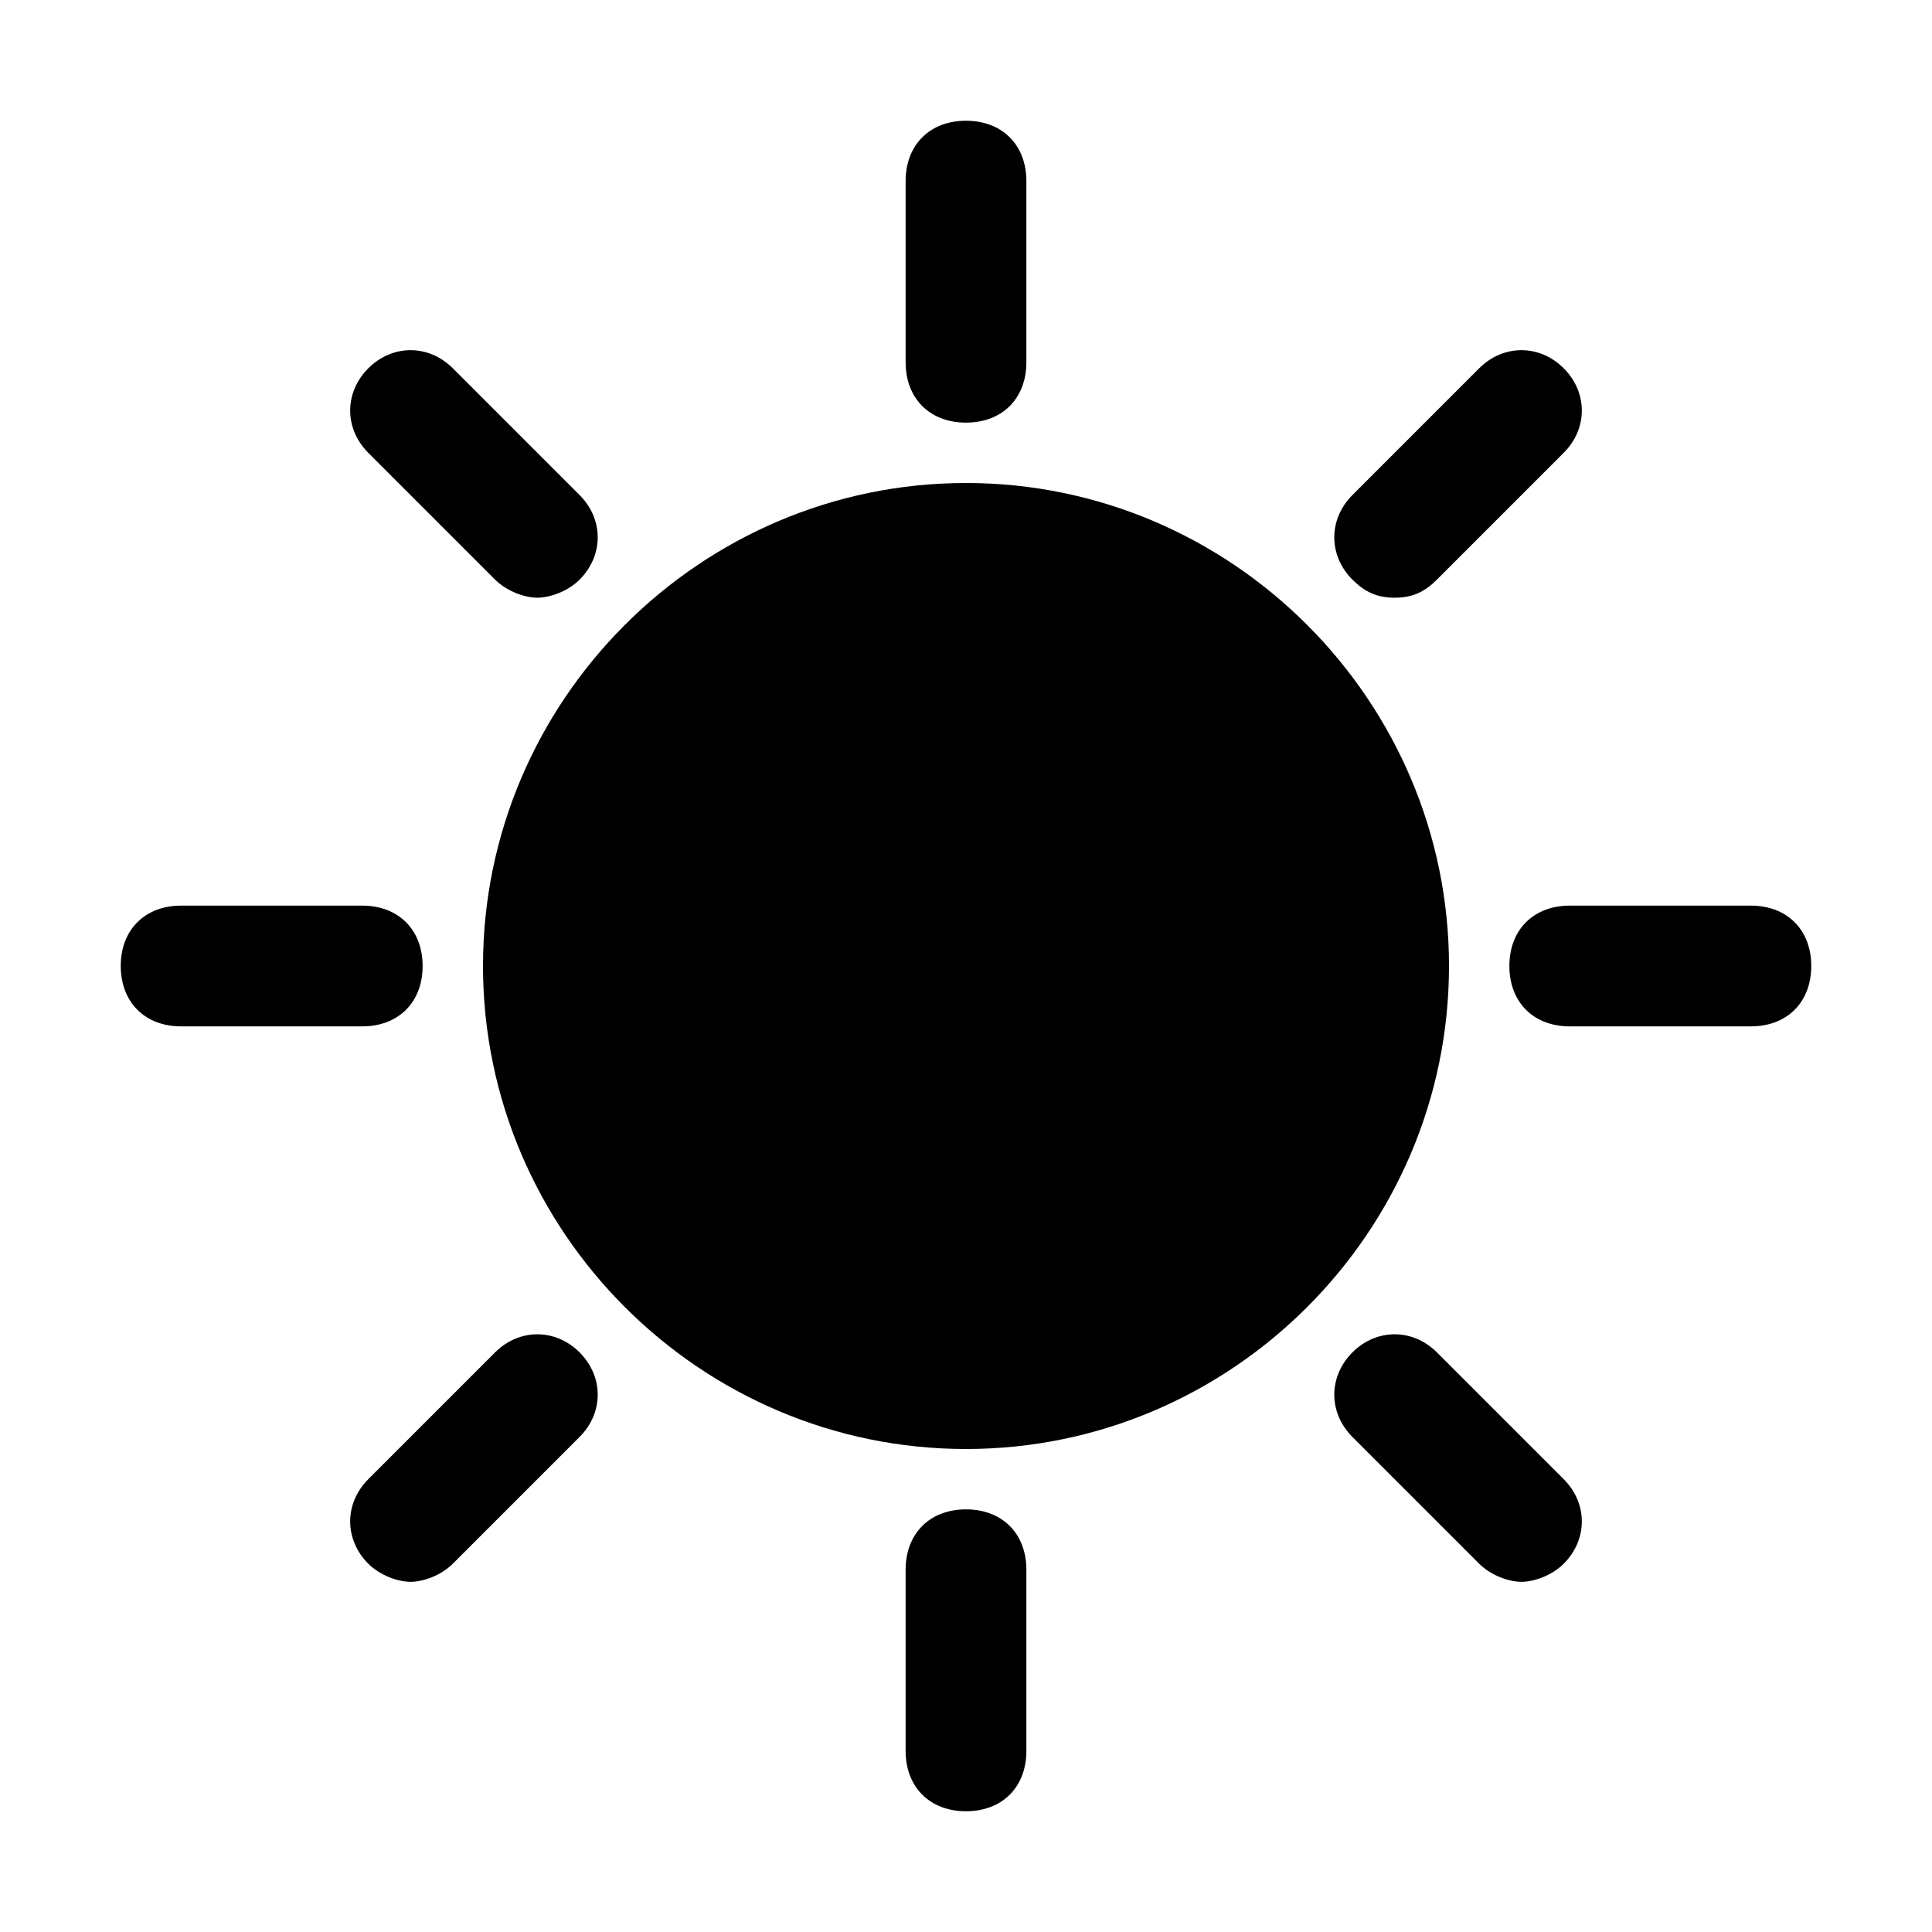
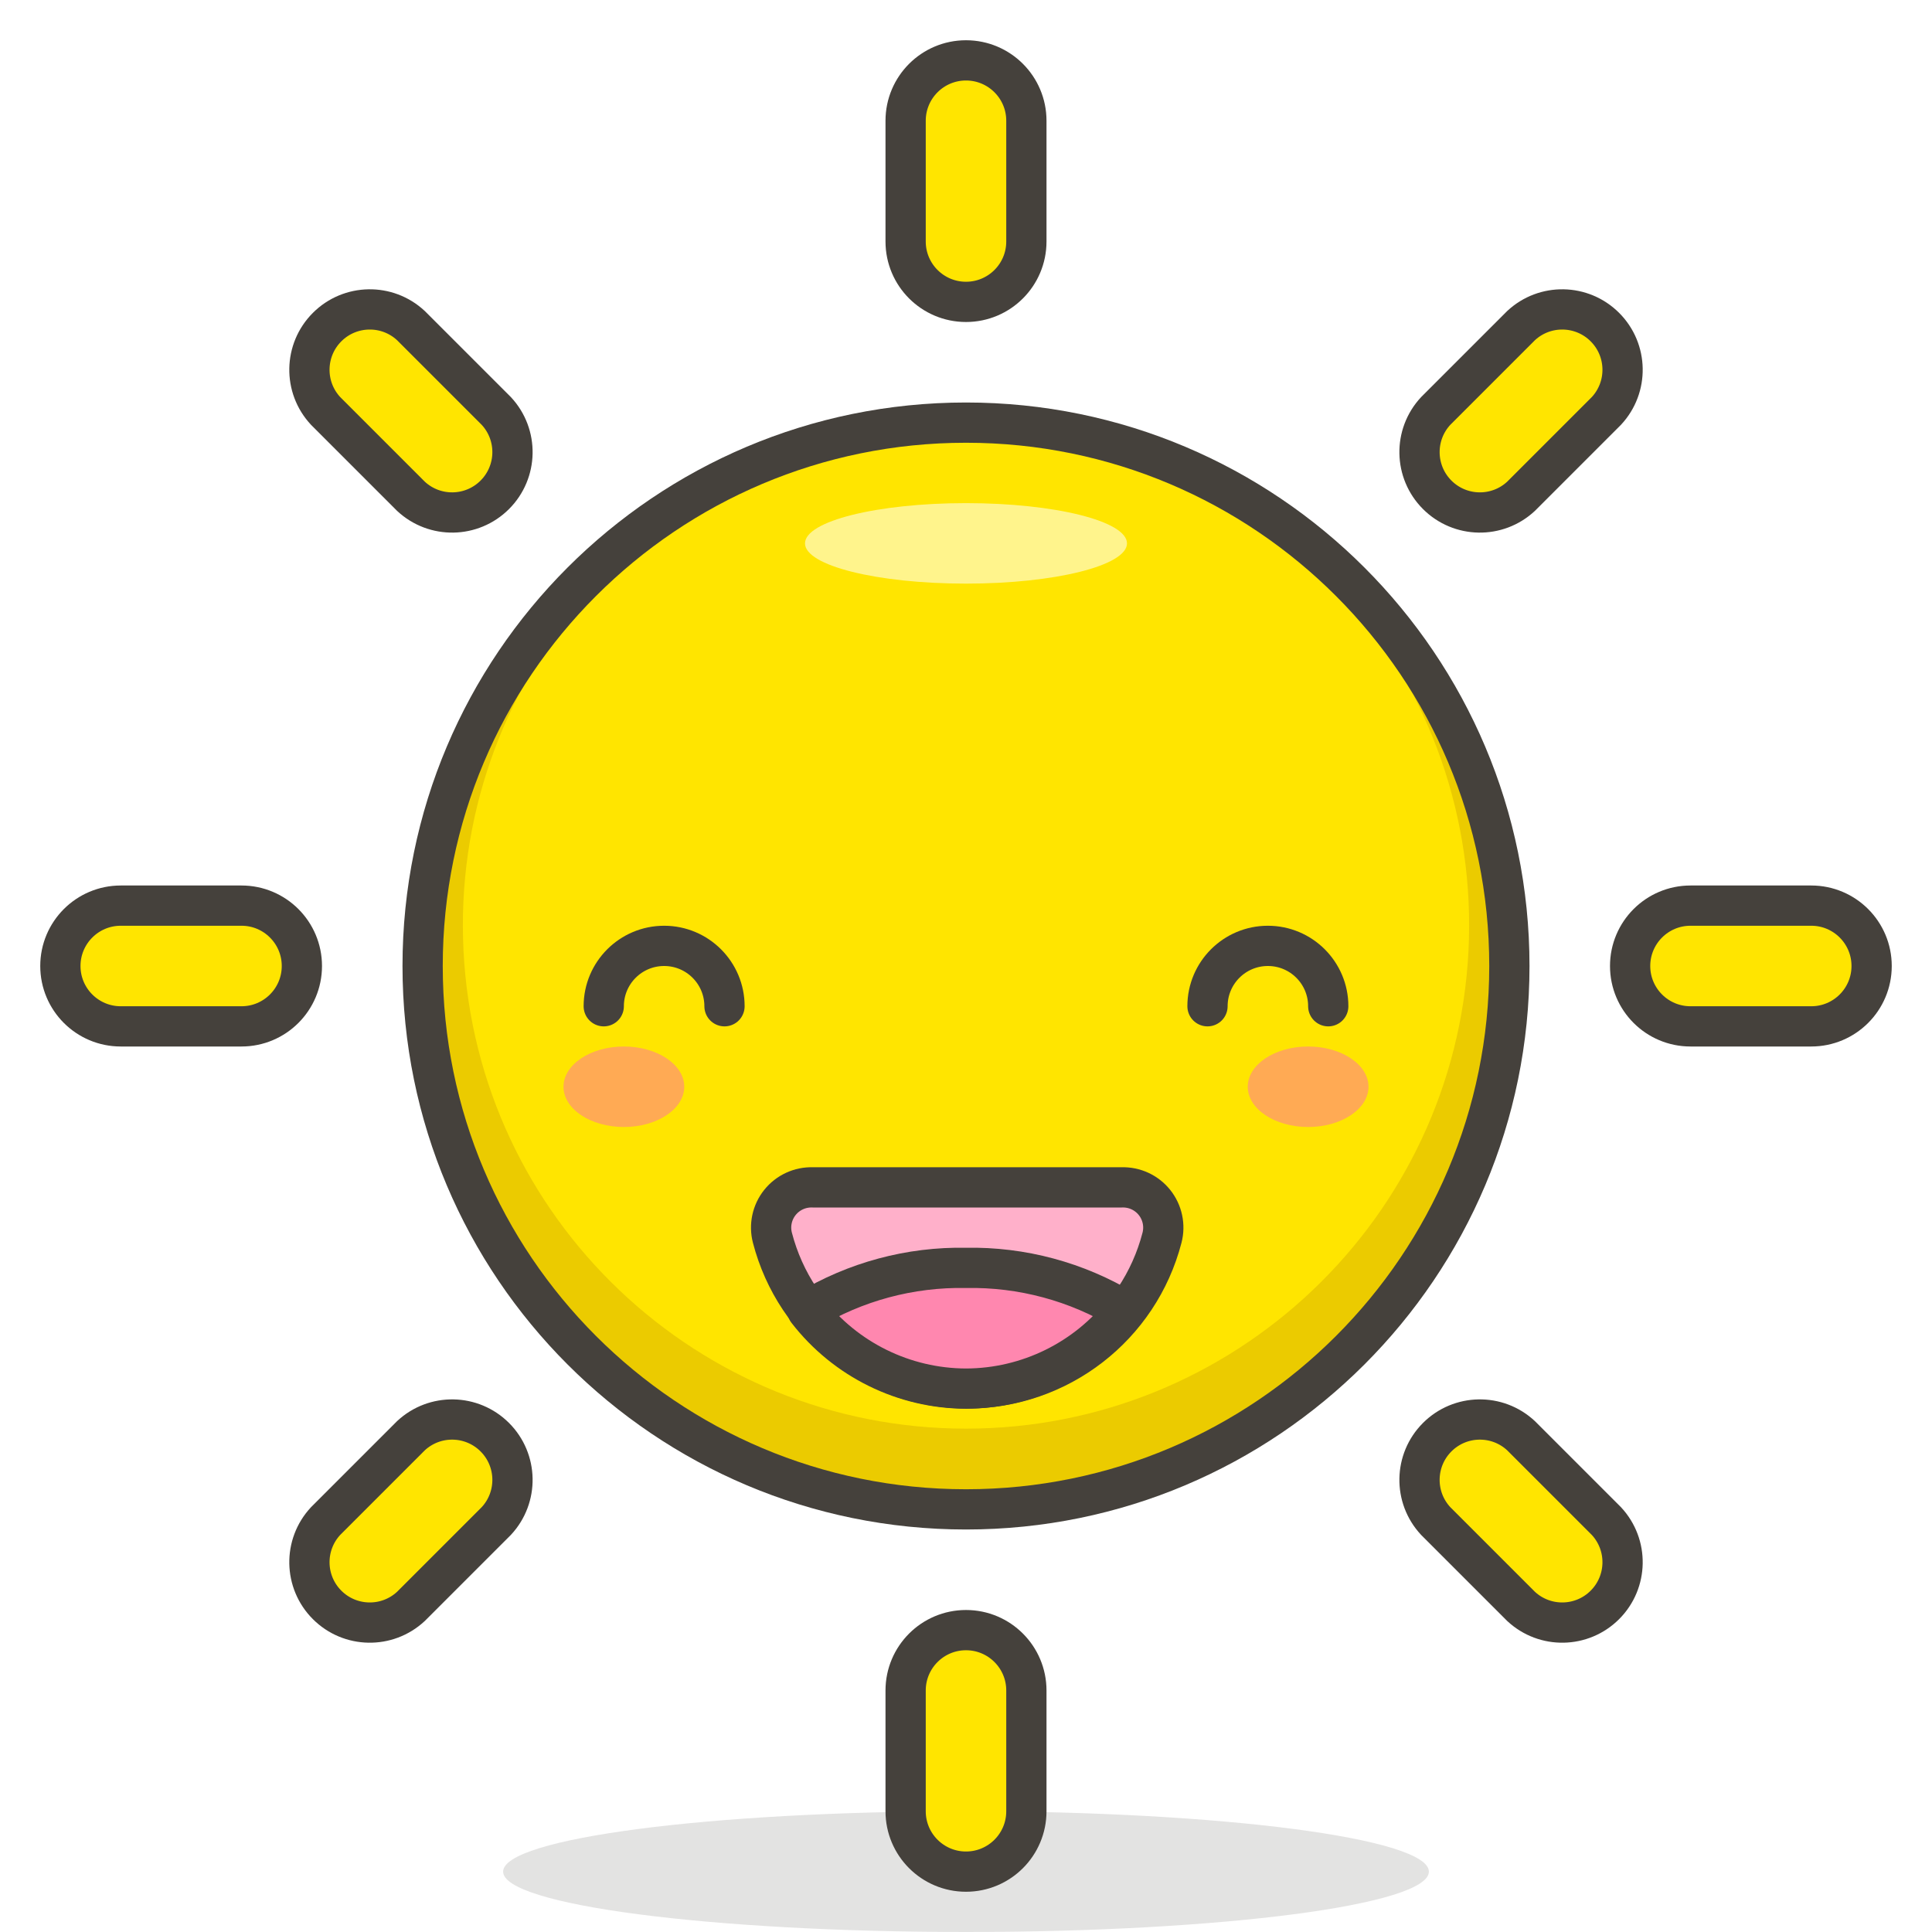
- <svg xmlns="http://www.w3.org/2000/svg" id="Icons" style="enable-background:new 0 0 32 32;" version="1.1" viewBox="0 0 32 32" xml:space="preserve">
-   <g>
-     <path d="M16,8c-4.4,0-8,3.6-8,8s3.6,8,8,8s8-3.6,8-8S20.4,8,16,8z" />
-     <path d="M16,7c0.6,0,1-0.4,1-1V3c0-0.6-0.4-1-1-1s-1,0.4-1,1v3C15,6.6,15.4,7,16,7z" />
-     <path d="M8.2,9.6c0.2,0.2,0.5,0.3,0.7,0.3s0.5-0.1,0.7-0.3c0.4-0.4,0.4-1,0-1.4L7.5,6.1c-0.4-0.4-1-0.4-1.4,0s-0.4,1,0,1.4L8.2,9.6   z" />
-     <path d="M7,16c0-0.6-0.4-1-1-1H3c-0.6,0-1,0.4-1,1s0.4,1,1,1h3C6.6,17,7,16.6,7,16z" />
-     <path d="M8.2,22.4l-2.1,2.1c-0.4,0.4-0.4,1,0,1.4c0.2,0.2,0.5,0.3,0.7,0.3s0.5-0.1,0.7-0.3l2.1-2.1c0.4-0.4,0.4-1,0-1.4   S8.6,22,8.2,22.4z" />
-     <path d="M16,25c-0.6,0-1,0.4-1,1v3c0,0.6,0.4,1,1,1s1-0.4,1-1v-3C17,25.4,16.6,25,16,25z" />
-     <path d="M23.8,22.4c-0.4-0.4-1-0.4-1.4,0s-0.4,1,0,1.4l2.1,2.1c0.2,0.2,0.5,0.3,0.7,0.3s0.5-0.1,0.7-0.3c0.4-0.4,0.4-1,0-1.4   L23.8,22.4z" />
-     <path d="M29,15h-3c-0.6,0-1,0.4-1,1s0.4,1,1,1h3c0.6,0,1-0.4,1-1S29.6,15,29,15z" />
-     <path d="M23.1,9.9c0.3,0,0.5-0.1,0.7-0.3l2.1-2.1c0.4-0.4,0.4-1,0-1.4s-1-0.4-1.4,0l-2.1,2.1c-0.4,0.4-0.4,1,0,1.4   C22.6,9.8,22.8,9.9,23.1,9.9z" />
+ <svg xmlns="http://www.w3.org/2000/svg" id="Icons" viewBox="0 0 48 48">
+   <defs>
+     <style>.cls-1{fill:#45413c;opacity:0.15;}.cls-2,.cls-5{fill:#ffe500;}.cls-3{fill:#ebcb00;}.cls-4{fill:none;}.cls-4,.cls-5,.cls-7,.cls-8{stroke:#45413c;stroke-linecap:round;stroke-linejoin:round;}.cls-6{fill:#ffaa54;}.cls-7{fill:#ffb0ca;}.cls-8{fill:#ff87af;}.cls-9{fill:#fff48c;}</style>
+   </defs>
+   <g id="_Group_" data-name="&lt;Group&gt;">
+     <ellipse id="_Ellipse_" data-name="&lt;Ellipse&gt;" class="cls-1" cx="24" cy="46.5" rx="11.5" ry="1.5" />
+     <g id="_Group_2" data-name="&lt;Group&gt;">
+       <circle id="_Ellipse_2" data-name="&lt;Ellipse&gt;" class="cls-2" cx="24" cy="24" r="13.5" />
+       <path id="_Path_" data-name="&lt;Path&gt;" class="cls-3" d="M25.28,10.56a12.5,12.5,0,1,1-2.56,0,13.5,13.5,0,1,0,2.56,0Z" />
+       <circle id="_Ellipse_3" data-name="&lt;Ellipse&gt;" class="cls-4" cx="24" cy="24" r="13.5" />
+       <path id="_Path_2" data-name="&lt;Path&gt;" class="cls-5" d="M25.5,3a1.5,1.5,0,0,0-3,0V6a1.5,1.5,0,0,0,3,0Z" />
+       <path id="_Path_3" data-name="&lt;Path&gt;" class="cls-5" d="M10.21,8.09a1.5,1.5,0,0,0-2.12,2.12l2.12,2.12a1.5,1.5,0,0,0,2.12-2.12Z" />
+       <path id="_Path_4" data-name="&lt;Path&gt;" class="cls-5" d="M3,22.5a1.5,1.5,0,0,0,0,3H6a1.5,1.5,0,0,0,0-3Z" />
+       <path id="_Path_5" data-name="&lt;Path&gt;" class="cls-5" d="M8.09,37.79a1.5,1.5,0,0,0,2.12,2.12l2.12-2.12a1.5,1.5,0,0,0-2.12-2.12Z" />
+       <path id="_Path_6" data-name="&lt;Path&gt;" class="cls-5" d="M22.5,45a1.5,1.5,0,0,0,3,0V42a1.5,1.5,0,0,0-3,0Z" />
+       <path id="_Path_7" data-name="&lt;Path&gt;" class="cls-5" d="M37.79,39.91a1.5,1.5,0,0,0,2.12-2.12l-2.12-2.12a1.5,1.5,0,0,0-2.12,2.12Z" />
+       <path id="_Path_8" data-name="&lt;Path&gt;" class="cls-5" d="M45,25.5a1.5,1.5,0,0,0,0-3H42a1.5,1.5,0,0,0,0,3Z" />
+       <path id="_Path_9" data-name="&lt;Path&gt;" class="cls-5" d="M39.91,10.21a1.5,1.5,0,0,0-2.12-2.12l-2.12,2.12a1.5,1.5,0,0,0,2.12,2.12Z" />
+       <path id="_Path_10" data-name="&lt;Path&gt;" class="cls-6" d="M14,27c0,.55.67,1,1.5,1s1.5-.45,1.5-1-.67-1-1.5-1S14,26.45,14,27Z" />
+       <g id="_Group_3" data-name="&lt;Group&gt;">
+         <path id="_Path_11" data-name="&lt;Path&gt;" class="cls-7" d="M27.87,29.5a1,1,0,0,1,1,1.25,5,5,0,0,1-9.68,0,1,1,0,0,1,1-1.25Z" />
+         <path id="_Path_12" data-name="&lt;Path&gt;" class="cls-8" d="M24,34.5a5,5,0,0,0,3.94-1.94A7.34,7.34,0,0,0,24,31.5a7.34,7.34,0,0,0-3.94,1.06A5,5,0,0,0,24,34.5Z" />
+       </g>
+       <path id="_Path_13" data-name="&lt;Path&gt;" class="cls-4" d="M15,25a1.5,1.5,0,0,1,3,0" />
+       <path id="_Path_14" data-name="&lt;Path&gt;" class="cls-6" d="M34,27c0,.55-.67,1-1.5,1S31,27.55,31,27s.67-1,1.5-1S34,26.45,34,27Z" />
+       <path id="_Path_15" data-name="&lt;Path&gt;" class="cls-4" d="M33,25a1.5,1.5,0,0,0-3,0" />
+       <ellipse id="_Ellipse_4" data-name="&lt;Ellipse&gt;" class="cls-9" cx="24" cy="13.5" rx="4" ry="1" />
+     </g>
  </g>
</svg>
